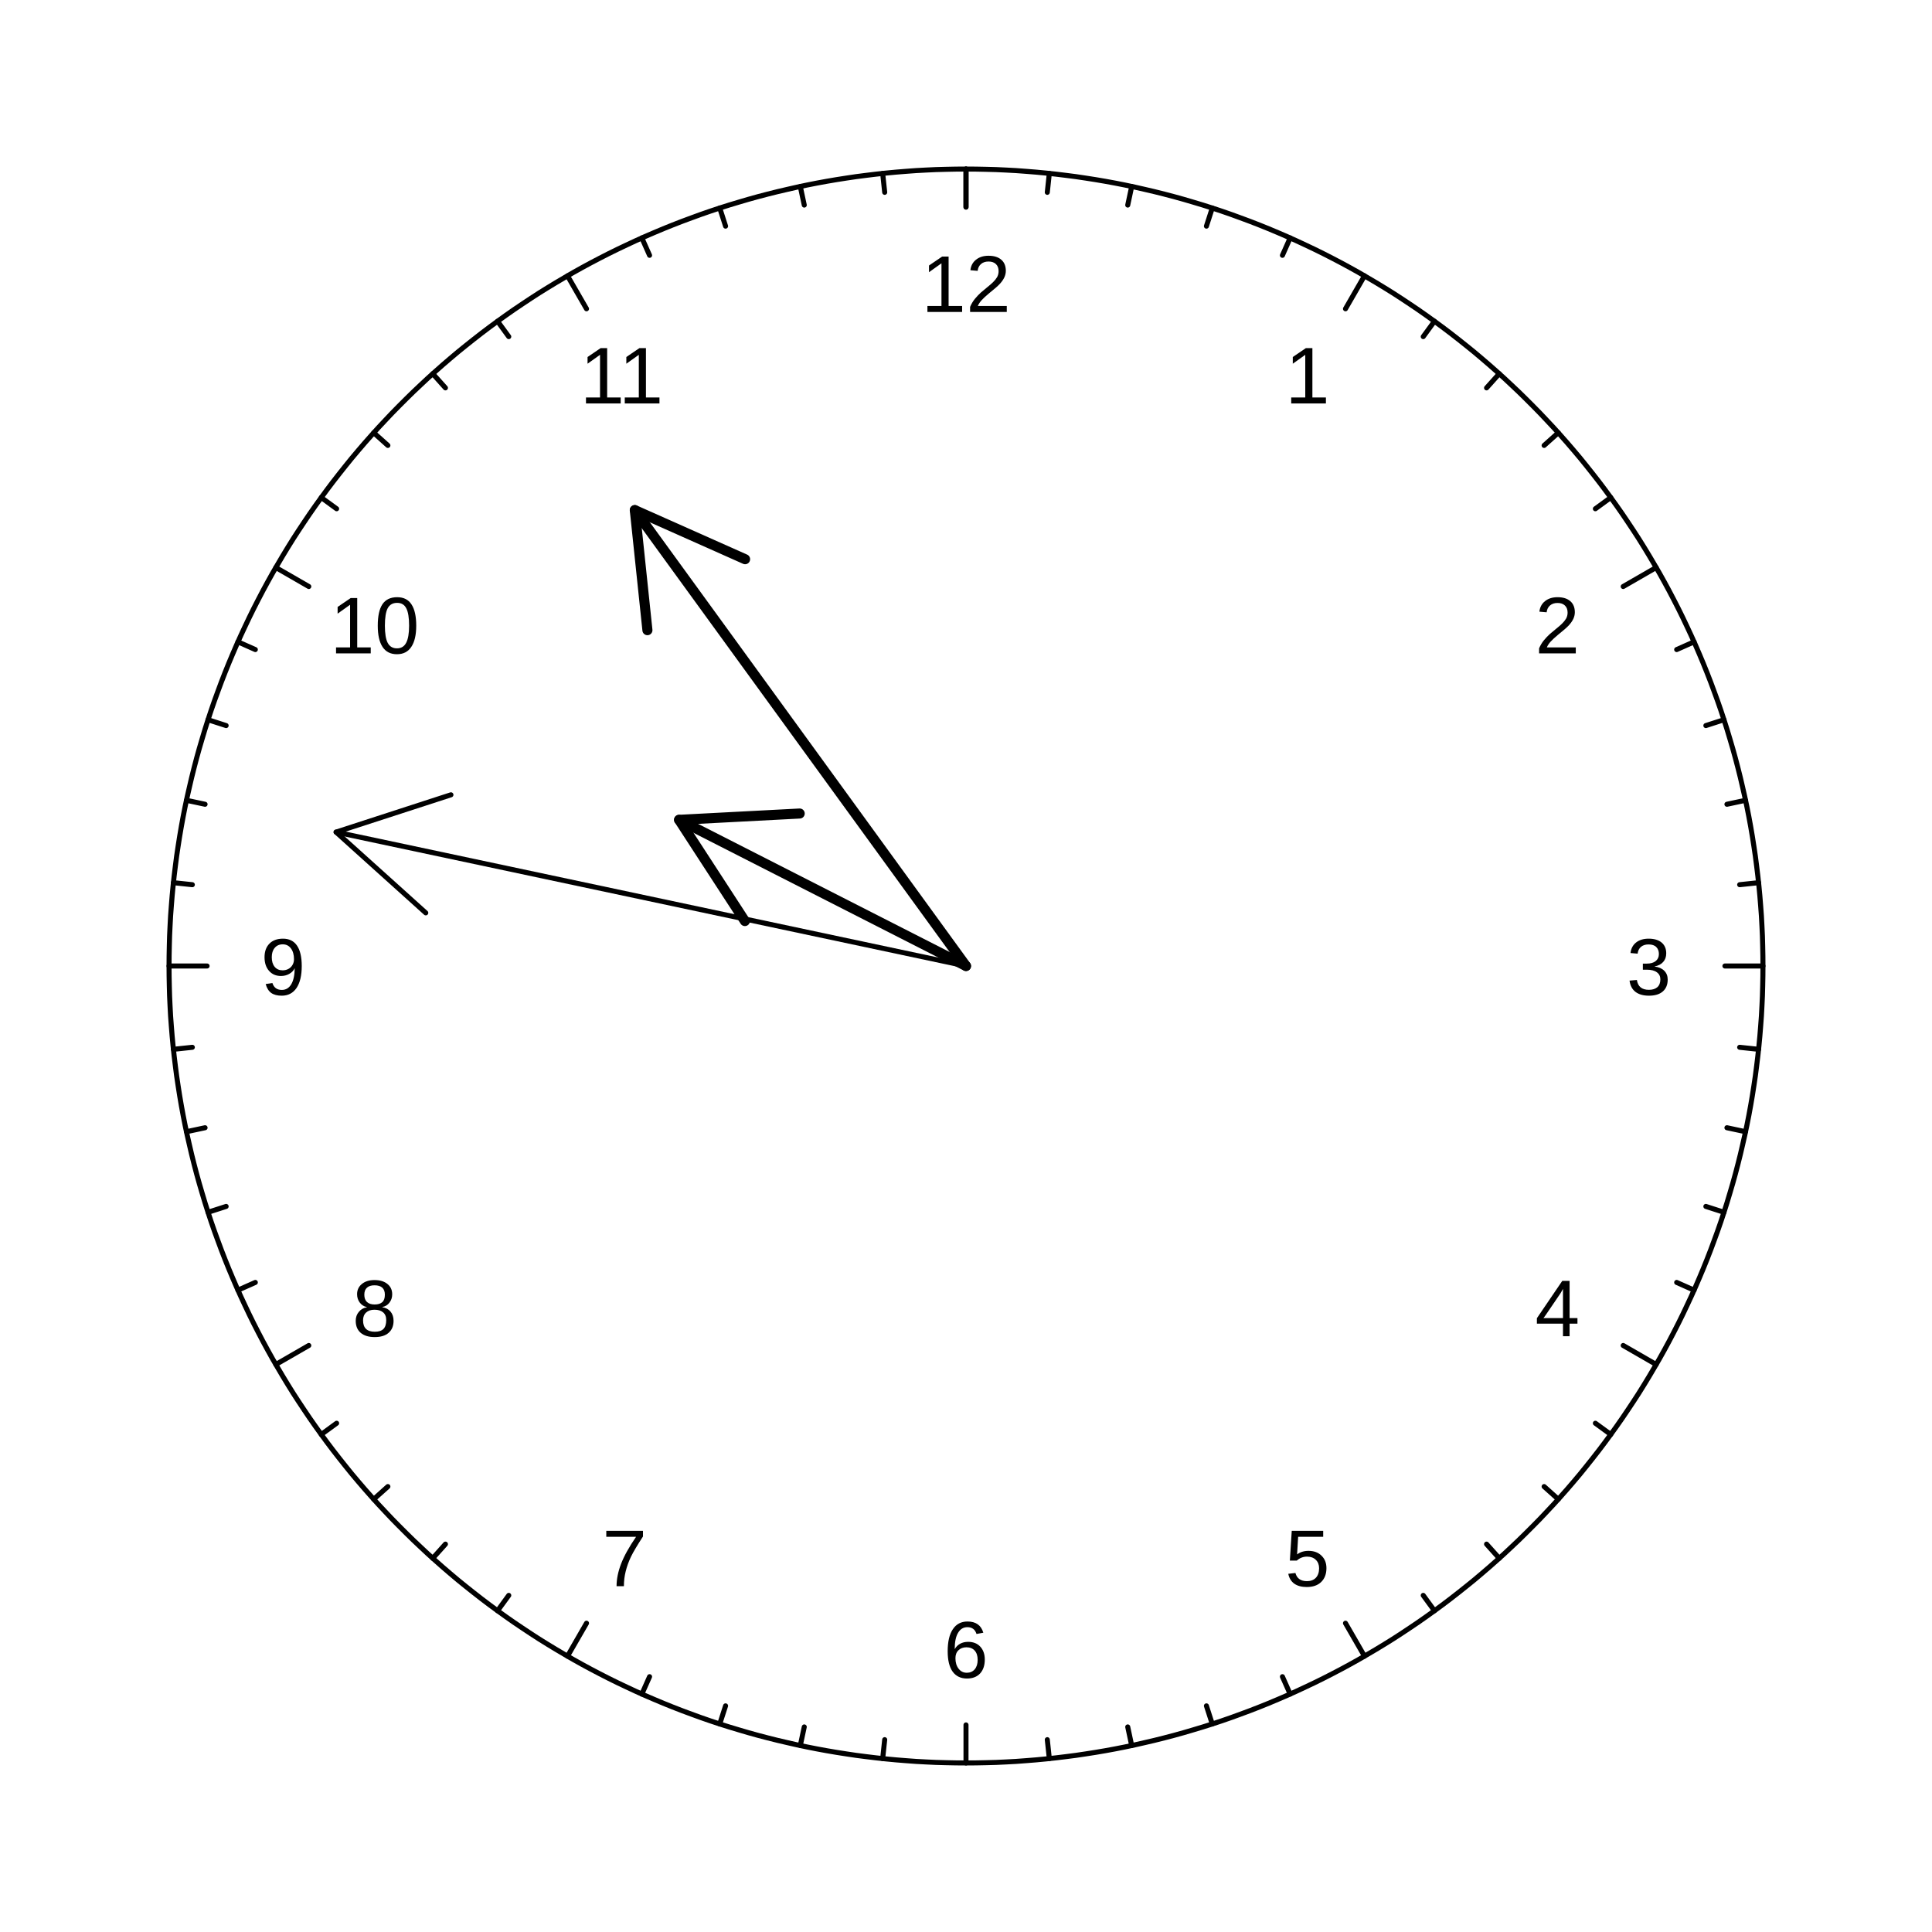
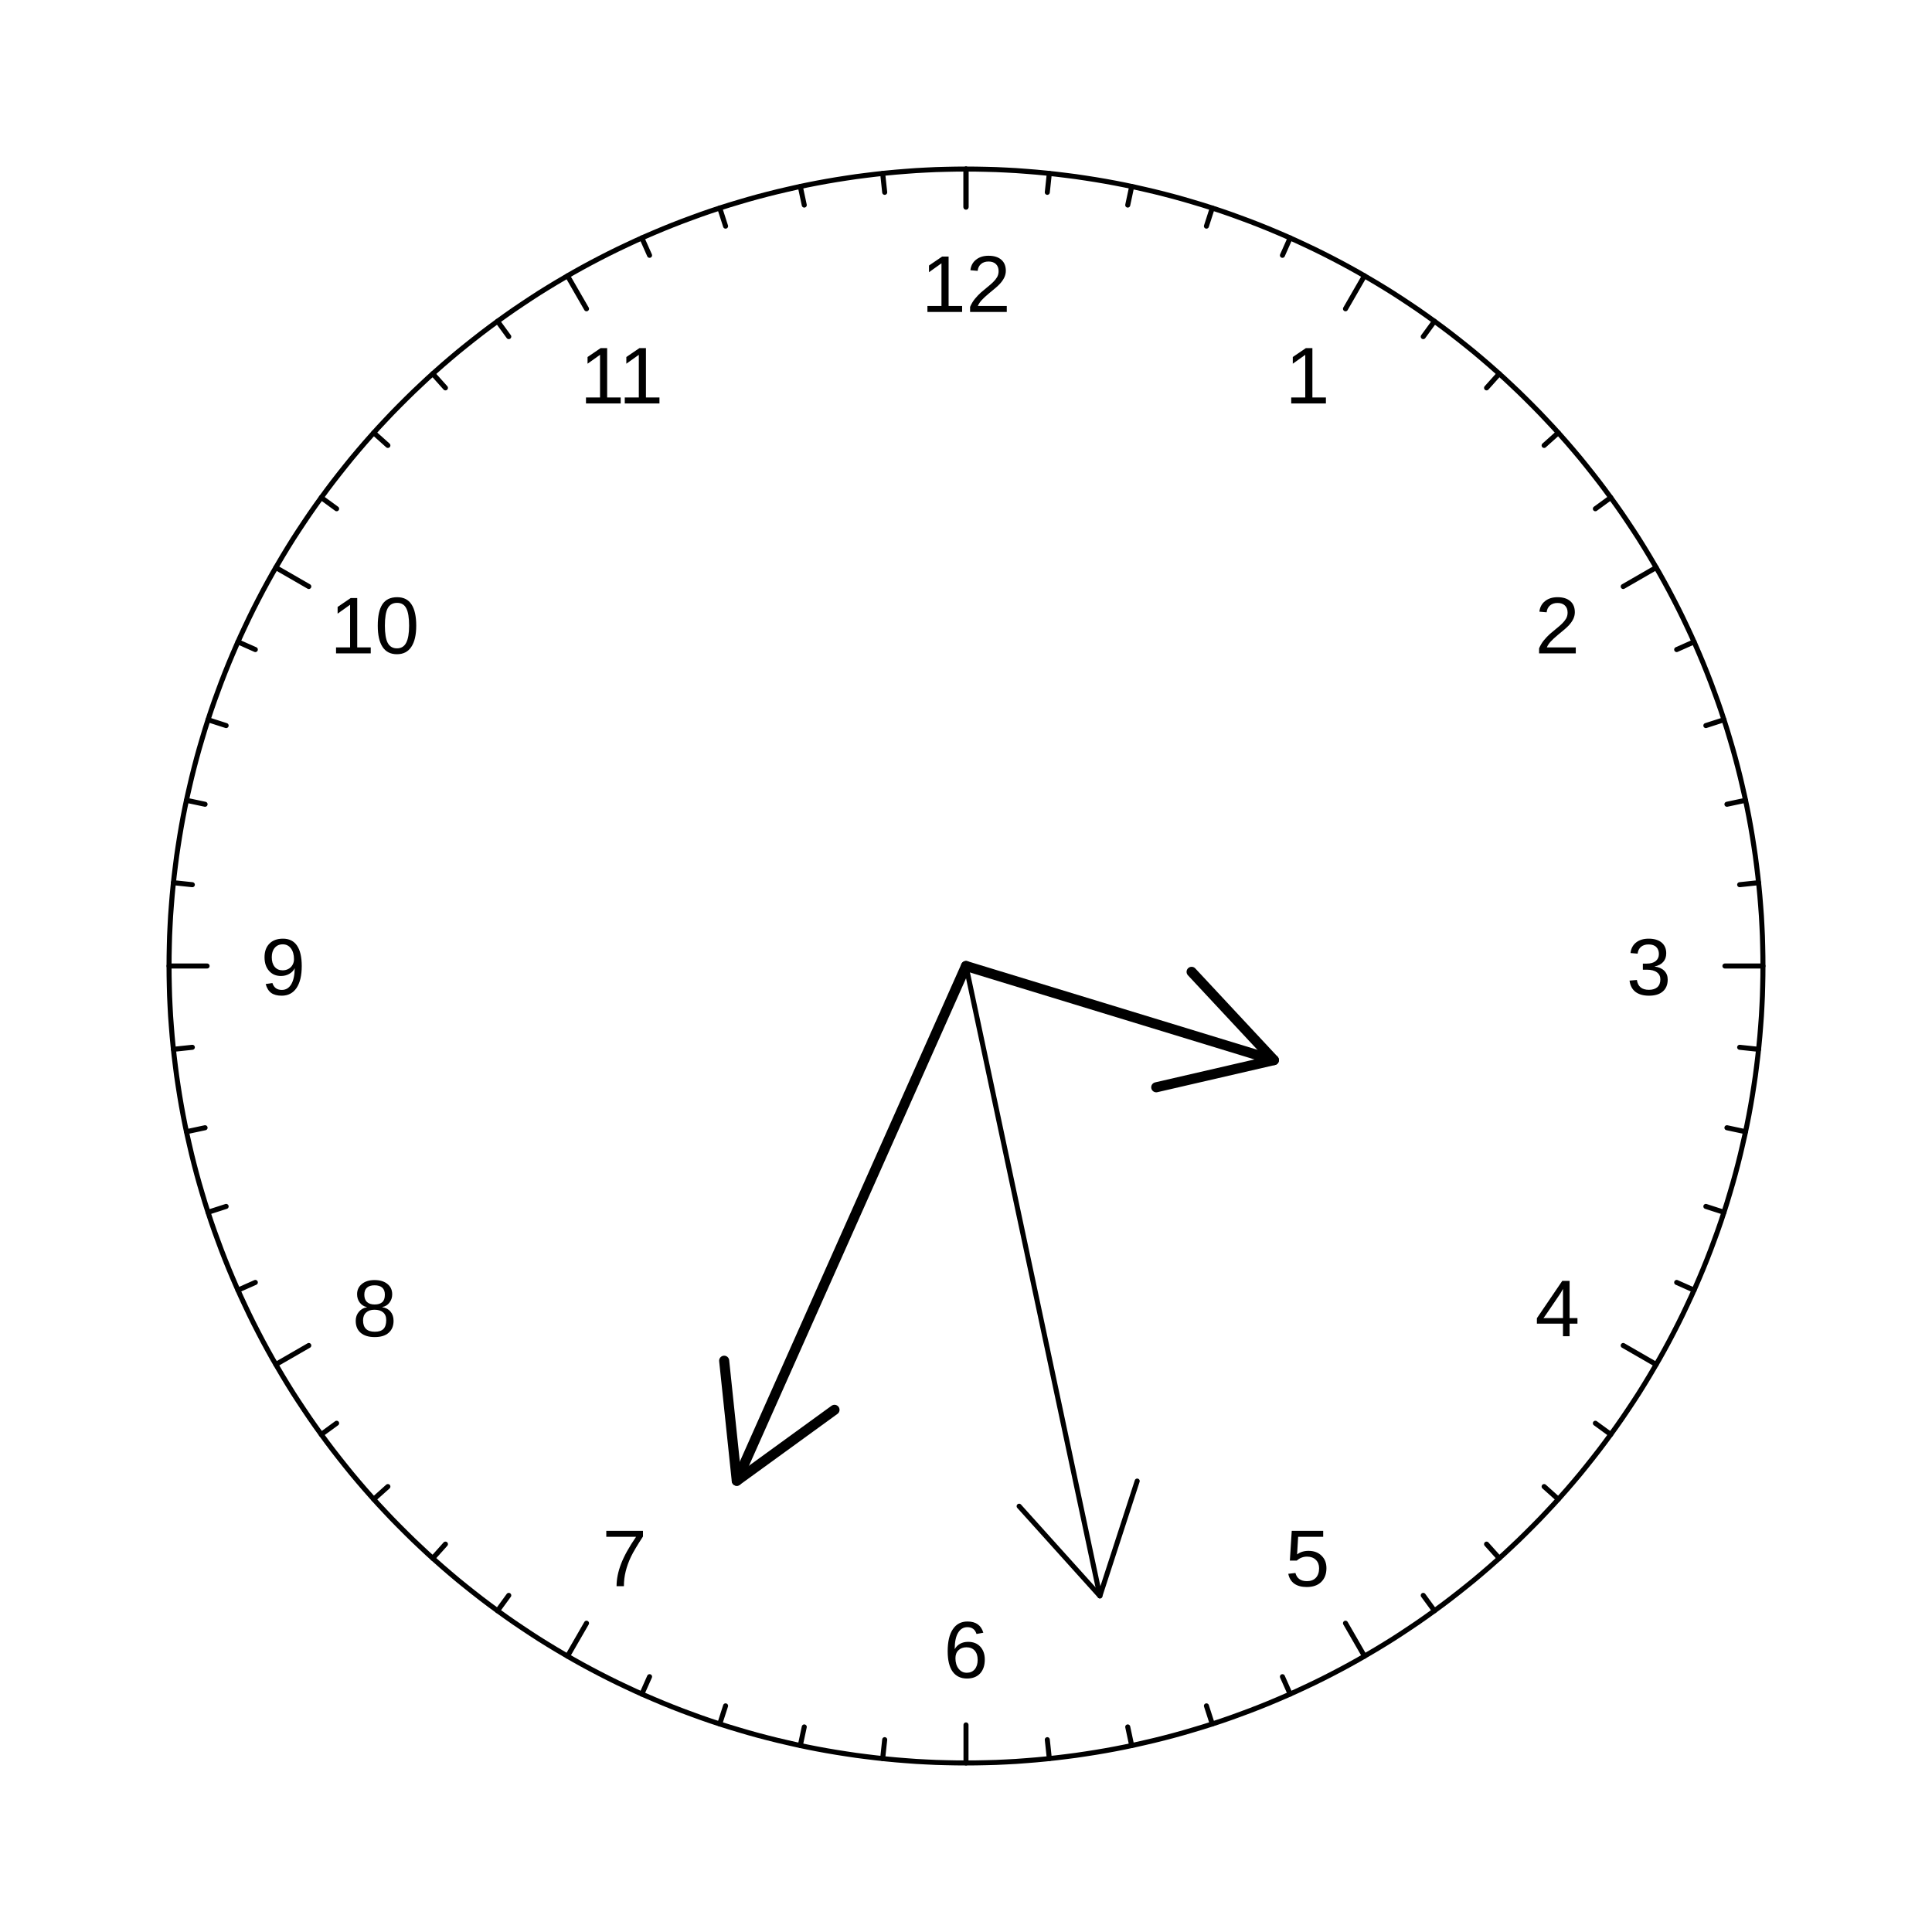
<svg xmlns="http://www.w3.org/2000/svg" viewBox="0 0 288.00 288.00">
  <defs>
    <style type="text/css">
    line, polyline, path, rect, circle {
      fill: none;
      stroke: #000000;
      stroke-linecap: round;
      stroke-linejoin: round;
      stroke-miterlimit: 10.00;
    }
  </style>
  </defs>
  <rect width="100%" height="100%" style="stroke: none; fill: #FFFFFF;" />
  <defs>
    <clipPath id="cpMTQuNHwyNzMuNnwyNzMuNnwxNC40">
      <rect x="14.40" y="14.40" width="259.20" height="259.20" />
    </clipPath>
  </defs>
  <polyline points="144.00,49.20 144.00,47.70 144.00,46.20 144.00,44.70 144.00,43.20 144.00,41.70 144.00,40.20 144.00,38.70 144.00,37.20 144.00,35.70 144.00,34.20 144.00,32.70 144.00,31.20 144.00,29.70 144.00,28.20 144.00,26.70 144.00,25.20 145.49,25.21 146.99,25.24 148.48,25.28 149.97,25.35 151.46,25.43 152.95,25.54 154.44,25.66 155.92,25.80 157.41,25.96 158.89,26.14 160.37,26.33 161.85,26.55 163.32,26.78 164.79,27.03 166.26,27.30 167.73,27.59 169.19,27.90 170.64,28.23 172.10,28.57 173.54,28.93 174.99,29.31 176.43,29.71 177.86,30.13 179.29,30.56 180.71,31.01 182.13,31.48 183.54,31.97 184.94,32.48 186.34,33.00 187.73,33.54 189.12,34.10 190.50,34.68 191.87,35.27 193.23,35.88 194.58,36.51 195.93,37.15 197.27,37.81 198.60,38.49 199.92,39.18 201.23,39.89 202.54,40.62 203.83,41.37 205.12,42.13 206.39,42.90 207.66,43.69 208.91,44.50 210.16,45.33 211.39,46.16 212.62,47.02 213.83,47.89 215.03,48.77 216.22,49.67 217.40,50.59 218.57,51.52 219.73,52.46 220.87,53.42 222.00,54.39 223.12,55.38 224.23,56.38 225.32,57.40 226.41,58.43 227.47,59.47 228.53,60.53 229.57,61.59 230.60,62.68 231.62,63.77 232.62,64.88 233.61,66.00 234.58,67.13 235.54,68.27 236.48,69.43 237.41,70.60 238.33,71.78 239.23,72.97 240.11,74.17 240.98,75.38 241.84,76.61 242.67,77.84 243.50,79.09 244.31,80.34 245.10,81.61 245.87,82.88 246.63,84.17 247.38,85.46 248.11,86.77 248.82,88.08 249.51,89.40 250.19,90.73 250.85,92.07 251.49,93.42 252.12,94.77 252.73,96.13 253.32,97.50 253.90,98.88 254.46,100.27 255.00,101.66 255.52,103.06 256.03,104.46 256.52,105.87 256.99,107.29 257.44,108.71 257.87,110.14 258.29,111.57 258.69,113.01 259.07,114.46 259.43,115.90 259.77,117.36 260.10,118.81 260.41,120.27 260.70,121.74 260.97,123.21 261.22,124.68 261.45,126.15 261.67,127.63 261.86,129.11 262.04,130.59 262.20,132.08 262.34,133.56 262.46,135.05 262.57,136.54 262.65,138.03 262.72,139.52 262.76,141.01 262.79,142.51 262.80,144.00 262.79,145.49 262.76,146.99 262.72,148.48 262.65,149.97 262.57,151.46 262.46,152.95 262.34,154.44 262.20,155.92 262.04,157.41 261.86,158.89 261.67,160.37 261.45,161.85 261.22,163.32 260.97,164.79 260.70,166.26 260.41,167.73 260.10,169.19 259.77,170.64 259.43,172.10 259.07,173.54 258.69,174.99 258.29,176.43 257.87,177.86 257.44,179.29 256.99,180.71 256.52,182.13 256.03,183.54 255.52,184.94 255.00,186.34 254.46,187.73 253.90,189.12 253.32,190.50 252.73,191.87 252.12,193.23 251.49,194.58 250.85,195.93 250.19,197.27 249.51,198.60 248.82,199.92 248.11,201.23 247.38,202.54 246.63,203.83 245.87,205.12 245.10,206.39 244.31,207.66 243.50,208.91 242.67,210.16 241.84,211.39 240.98,212.62 240.11,213.83 239.23,215.03 238.33,216.22 237.41,217.40 236.48,218.57 235.54,219.73 234.58,220.87 233.61,222.00 232.62,223.12 231.62,224.23 230.60,225.32 229.57,226.41 228.53,227.47 227.47,228.53 226.41,229.57 225.32,230.60 224.23,231.62 223.12,232.62 222.00,233.61 220.87,234.58 219.73,235.54 218.57,236.48 217.40,237.41 216.22,238.33 215.03,239.23 213.83,240.11 212.62,240.98 211.39,241.84 210.16,242.67 208.91,243.50 207.66,244.31 206.39,245.10 205.12,245.87 203.83,246.63 202.54,247.38 201.23,248.11 199.92,248.82 198.60,249.51 197.27,250.19 195.93,250.85 194.58,251.49 193.23,252.12 191.87,252.73 190.50,253.32 189.12,253.90 187.73,254.46 186.34,255.00 184.94,255.52 183.54,256.03 182.13,256.52 180.71,256.99 179.29,257.44 177.86,257.87 176.43,258.29 174.99,258.69 173.54,259.07 172.10,259.43 170.64,259.77 169.19,260.10 167.73,260.41 166.26,260.70 164.79,260.97 163.32,261.22 161.85,261.45 160.37,261.67 158.89,261.86 157.41,262.04 155.92,262.20 154.44,262.34 152.95,262.46 151.46,262.57 149.97,262.65 148.48,262.72 146.99,262.76 145.49,262.79 144.00,262.80 142.51,262.79 141.01,262.76 139.52,262.72 138.03,262.65 136.54,262.57 135.05,262.46 133.56,262.34 132.08,262.20 130.59,262.04 129.11,261.86 127.63,261.67 126.15,261.45 124.68,261.22 123.21,260.97 121.74,260.70 120.27,260.41 118.81,260.10 117.36,259.77 115.90,259.43 114.46,259.07 113.01,258.69 111.57,258.29 110.14,257.87 108.71,257.44 107.29,256.99 105.87,256.52 104.46,256.03 103.06,255.52 101.66,255.00 100.27,254.46 98.88,253.90 97.50,253.32 96.13,252.73 94.77,252.12 93.42,251.49 92.07,250.85 90.73,250.19 89.40,249.51 88.08,248.82 86.77,248.11 85.46,247.38 84.17,246.63 82.88,245.87 81.61,245.10 80.34,244.31 79.09,243.50 77.84,242.67 76.61,241.84 75.38,240.98 74.17,240.11 72.97,239.23 71.78,238.33 70.60,237.41 69.43,236.48 68.27,235.54 67.13,234.58 66.00,233.61 64.88,232.62 63.77,231.62 62.68,230.60 61.59,229.57 60.53,228.53 59.47,227.47 58.43,226.41 57.40,225.32 56.38,224.23 55.38,223.12 54.39,222.00 53.42,220.87 52.46,219.73 51.52,218.57 50.59,217.40 49.67,216.22 48.77,215.03 47.89,213.83 47.02,212.62 46.16,211.39 45.33,210.16 44.50,208.91 43.69,207.66 42.90,206.39 42.13,205.12 41.37,203.83 40.62,202.54 39.89,201.23 39.18,199.92 38.49,198.60 37.81,197.27 37.15,195.93 36.51,194.58 35.88,193.23 35.27,191.87 34.68,190.50 34.10,189.12 33.54,187.73 33.00,186.34 32.48,184.94 31.97,183.54 31.48,182.13 31.01,180.71 30.56,179.29 30.13,177.86 29.71,176.43 29.31,174.99 28.93,173.54 28.57,172.10 28.23,170.64 27.90,169.19 27.59,167.73 27.30,166.26 27.03,164.79 26.78,163.32 26.55,161.85 26.33,160.37 26.14,158.89 25.96,157.41 25.80,155.92 25.66,154.44 25.54,152.95 25.43,151.46 25.35,149.97 25.28,148.48 25.24,146.99 25.21,145.49 25.20,144.00 25.21,142.51 25.24,141.01 25.28,139.52 25.35,138.03 25.43,136.54 25.54,135.05 25.66,133.56 25.80,132.08 25.96,130.59 26.14,129.11 26.33,127.63 26.55,126.15 26.78,124.68 27.03,123.21 27.30,121.74 27.59,120.27 27.90,118.81 28.23,117.36 28.57,115.90 28.93,114.46 29.31,113.01 29.71,111.57 30.13,110.14 30.56,108.71 31.01,107.29 31.48,105.87 31.97,104.46 32.48,103.06 33.00,101.66 33.54,100.27 34.10,98.88 34.68,97.50 35.27,96.13 35.88,94.77 36.51,93.42 37.15,92.07 37.81,90.73 38.49,89.40 39.18,88.08 39.89,86.77 40.62,85.46 41.37,84.17 42.13,82.88 42.90,81.61 43.69,80.34 44.50,79.09 45.33,77.84 46.16,76.61 47.02,75.38 47.89,74.17 48.77,72.97 49.67,71.78 50.59,70.60 51.52,69.43 52.46,68.27 53.42,67.13 54.39,66.00 55.38,64.88 56.38,63.77 57.40,62.68 58.43,61.59 59.47,60.53 60.53,59.47 61.59,58.43 62.68,57.40 63.77,56.38 64.88,55.38 66.00,54.39 67.13,53.42 68.27,52.46 69.43,51.52 70.60,50.59 71.78,49.67 72.97,48.77 74.17,47.89 75.38,47.02 76.61,46.16 77.84,45.33 79.09,44.50 80.34,43.69 81.61,42.90 82.88,42.13 84.17,41.37 85.46,40.62 86.77,39.89 88.08,39.18 89.40,38.49 90.73,37.81 92.07,37.15 93.42,36.51 94.77,35.88 96.13,35.27 97.50,34.68 98.88,34.10 100.27,33.54 101.66,33.00 103.06,32.48 104.46,31.97 105.87,31.48 107.29,31.01 108.71,30.56 110.14,30.13 111.57,29.71 113.01,29.31 114.46,28.93 115.90,28.57 117.36,28.23 118.81,27.90 120.27,27.59 121.74,27.30 123.21,27.03 124.68,26.78 126.15,26.55 127.63,26.33 129.11,26.14 130.59,25.96 132.08,25.80 133.56,25.66 135.05,25.54 136.54,25.43 138.03,25.35 139.52,25.28 141.01,25.24 142.51,25.21 144.00,25.20 144.00,26.70 144.00,28.20 144.00,29.70 144.00,31.20 144.00,32.70 144.00,34.20 144.00,35.70 144.00,37.20 144.00,38.70 144.00,40.20 144.00,41.70 144.00,43.20 144.00,44.70 144.00,46.20 144.00,47.70 144.00,49.20 142.81,49.21 141.62,49.23 140.43,49.27 139.24,49.32 138.05,49.39 136.86,49.47 135.67,49.57 134.49,49.68 133.30,49.81 132.12,49.95 130.94,50.10 129.76,50.28 128.58,50.46 127.41,50.66 126.24,50.88 125.07,51.11 123.90,51.35 122.74,51.61 121.58,51.89 120.42,52.18 119.27,52.48 118.12,52.80 116.98,53.13 115.84,53.48 114.71,53.84 113.57,54.22 112.45,54.60 111.33,55.01 110.21,55.43 109.10,55.86 108.00,56.30 106.90,56.76 105.80,57.24 104.72,57.72 103.64,58.22 102.56,58.74 101.49,59.26 100.43,59.80 99.38,60.36 98.33,60.93 97.29,61.51 96.26,62.10 95.23,62.71 94.21,63.33 93.20,63.96 92.20,64.60 91.21,65.26 90.22,65.93 89.25,66.61 88.28,67.31 87.32,68.01 86.37,68.73 85.43,69.46 84.49,70.20 83.57,70.96 82.66,71.72 81.76,72.50 80.86,73.28 79.98,74.08 79.10,74.89 78.24,75.71 77.39,76.55 76.55,77.39 75.71,78.24 74.89,79.10 74.08,79.98 73.28,80.86 72.50,81.76 71.72,82.66 70.96,83.57 70.20,84.49 69.46,85.43 68.73,86.37 68.01,87.32 67.31,88.28 66.61,89.25 65.93,90.22 65.26,91.21 64.60,92.20 63.96,93.20 63.33,94.21 62.71,95.23 62.10,96.26 61.51,97.29 60.93,98.33 60.36,99.38 59.80,100.43 59.26,101.49 58.74,102.56 58.22,103.64 57.72,104.72 57.24,105.80 56.76,106.90 56.30,108.00 55.86,109.10 55.43,110.21 55.01,111.33 54.60,112.45 54.22,113.57 53.84,114.71 53.48,115.84 53.13,116.98 52.80,118.12 52.48,119.27 52.18,120.42 51.89,121.58 51.61,122.74 51.35,123.90 51.11,125.07 50.88,126.24 50.66,127.41 50.46,128.58 50.28,129.76 50.10,130.94 49.95,132.12 49.81,133.30 49.68,134.49 49.57,135.67 49.47,136.86 49.39,138.05 49.32,139.24 49.27,140.43 49.23,141.62 49.21,142.81 49.20,144.00 49.21,145.19 49.23,146.38 49.27,147.57 49.32,148.76 49.39,149.95 49.47,151.14 49.57,152.33 49.68,153.51 49.81,154.70 49.95,155.88 50.10,157.06 50.28,158.24 50.46,159.42 50.66,160.59 50.88,161.76 51.11,162.93 51.35,164.10 51.61,165.26 51.89,166.42 52.18,167.58 52.48,168.73 52.80,169.88 53.13,171.02 53.48,172.16 53.84,173.29 54.22,174.43 54.60,175.55 55.01,176.67 55.43,177.79 55.86,178.90 56.30,180.00 56.76,181.10 57.24,182.20 57.72,183.28 58.22,184.36 58.74,185.44 59.26,186.51 59.80,187.57 60.36,188.62 60.93,189.67 61.51,190.71 62.10,191.74 62.71,192.77 63.33,193.79 63.96,194.80 64.60,195.80 65.26,196.79 65.93,197.78 66.61,198.75 67.31,199.72 68.01,200.68 68.73,201.63 69.46,202.57 70.20,203.51 70.96,204.43 71.72,205.34 72.50,206.24 73.28,207.14 74.08,208.02 74.89,208.90 75.71,209.76 76.55,210.61 77.39,211.45 78.24,212.29 79.10,213.11 79.98,213.92 80.86,214.72 81.76,215.50 82.66,216.28 83.57,217.04 84.49,217.80 85.43,218.54 86.37,219.27 87.32,219.99 88.28,220.69 89.25,221.39 90.22,222.07 91.21,222.74 92.20,223.40 93.20,224.04 94.21,224.67 95.23,225.29 96.26,225.90 97.29,226.49 98.33,227.07 99.38,227.64 100.43,228.20 101.49,228.74 102.56,229.26 103.64,229.78 104.72,230.28 105.80,230.76 106.90,231.24 108.00,231.70 109.10,232.14 110.21,232.57 111.33,232.99 112.45,233.40 113.57,233.78 114.71,234.16 115.84,234.52 116.98,234.87 118.12,235.20 119.27,235.52 120.42,235.82 121.58,236.11 122.74,236.39 123.90,236.65 125.07,236.89 126.24,237.12 127.41,237.34 128.58,237.54 129.76,237.72 130.94,237.90 132.12,238.05 133.30,238.19 134.49,238.32 135.67,238.43 136.86,238.53 138.05,238.61 139.24,238.68 140.43,238.73 141.62,238.77 142.81,238.79 144.00,238.80 145.19,238.79 146.38,238.77 147.57,238.73 148.76,238.68 149.95,238.61 151.14,238.53 152.33,238.43 153.51,238.32 154.70,238.19 155.88,238.05 157.06,237.90 158.24,237.72 159.42,237.54 160.59,237.34 161.76,237.12 162.93,236.89 164.10,236.65 165.26,236.39 166.42,236.11 167.58,235.82 168.73,235.52 169.88,235.20 171.02,234.87 172.16,234.52 173.29,234.16 174.43,233.78 175.55,233.40 176.67,232.99 177.79,232.57 178.90,232.14 180.00,231.70 181.10,231.24 182.20,230.76 183.28,230.28 184.36,229.78 185.44,229.26 186.51,228.74 187.57,228.20 188.62,227.64 189.67,227.07 190.71,226.49 191.74,225.90 192.77,225.29 193.79,224.67 194.80,224.04 195.80,223.40 196.79,222.74 197.78,222.07 198.75,221.39 199.72,220.69 200.68,219.99 201.63,219.27 202.57,218.54 203.51,217.80 204.43,217.04 205.34,216.28 206.24,215.50 207.14,214.72 208.02,213.92 208.90,213.11 209.76,212.29 210.61,211.45 211.45,210.61 212.29,209.76 213.11,208.90 213.92,208.02 214.72,207.14 215.50,206.24 216.28,205.34 217.04,204.43 217.80,203.51 218.54,202.57 219.27,201.63 219.99,200.68 220.69,199.72 221.39,198.75 222.07,197.78 222.74,196.79 223.40,195.80 224.04,194.80 224.67,193.79 225.29,192.77 225.90,191.74 226.49,190.71 227.07,189.67 227.64,188.62 228.20,187.57 228.74,186.51 229.26,185.44 229.78,184.36 230.28,183.28 230.76,182.20 231.24,181.10 231.70,180.00 232.14,178.90 232.57,177.79 232.99,176.67 233.40,175.55 233.78,174.43 234.16,173.29 234.52,172.16 234.87,171.02 235.20,169.88 235.52,168.73 235.82,167.58 236.11,166.42 236.39,165.26 236.65,164.10 236.89,162.93 237.12,161.76 237.34,160.59 237.54,159.42 237.72,158.24 237.90,157.06 238.05,155.88 238.19,154.70 238.32,153.51 238.43,152.33 238.53,151.14 238.61,149.95 238.68,148.76 238.73,147.57 238.77,146.38 238.79,145.19 238.80,144.00 238.79,142.81 238.77,141.62 238.73,140.43 238.68,139.24 238.61,138.05 238.53,136.86 238.43,135.67 238.32,134.49 238.19,133.30 238.05,132.12 237.90,130.94 237.72,129.76 237.54,128.58 237.34,127.41 237.12,126.24 236.89,125.07 236.65,123.90 236.39,122.74 236.11,121.58 235.82,120.42 235.52,119.27 235.20,118.12 234.87,116.98 234.52,115.84 234.16,114.71 233.78,113.57 233.40,112.45 232.99,111.33 232.57,110.21 232.14,109.10 231.70,108.00 231.24,106.90 230.76,105.80 230.28,104.72 229.78,103.64 229.26,102.56 228.74,101.49 228.20,100.43 227.64,99.38 227.07,98.33 226.49,97.29 225.90,96.26 225.29,95.23 224.67,94.21 224.04,93.20 223.40,92.20 222.74,91.21 222.07,90.22 221.39,89.25 220.69,88.28 219.99,87.32 219.27,86.37 218.54,85.43 217.80,84.49 217.04,83.57 216.28,82.66 215.50,81.76 214.72,80.86 213.92,79.98 213.11,79.10 212.29,78.24 211.45,77.39 210.61,76.55 209.76,75.71 208.90,74.89 208.02,74.08 207.14,73.28 206.24,72.50 205.34,71.72 204.43,70.96 203.51,70.20 202.57,69.46 201.63,68.73 200.68,68.01 199.72,67.31 198.75,66.61 197.78,65.93 196.79,65.26 195.80,64.60 194.80,63.96 193.79,63.33 192.77,62.71 191.74,62.10 190.71,61.51 189.67,60.93 188.62,60.36 187.57,59.80 186.51,59.26 185.44,58.74 184.36,58.22 183.28,57.72 182.20,57.24 181.10,56.76 180.00,56.30 178.90,55.86 177.79,55.43 176.67,55.01 175.55,54.60 174.43,54.22 173.29,53.84 172.16,53.48 171.02,53.13 169.88,52.80 168.73,52.48 167.58,52.18 166.42,51.89 165.26,51.61 164.10,51.35 162.93,51.11 161.76,50.88 160.59,50.66 159.42,50.46 158.24,50.28 157.06,50.10 155.88,49.95 154.70,49.81 153.51,49.68 152.33,49.57 151.14,49.47 149.95,49.39 148.76,49.32 147.57,49.27 146.38,49.23 145.19,49.21 144.00,49.20 144.00,49.20 " style="stroke-width: 0.75; stroke: none;" clip-path="url(#cpMTQuNHwyNzMuNnwyNzMuNnwxNC40)" />
  <polyline points="144.00,25.20 145.49,25.21 146.99,25.24 148.48,25.28 149.97,25.35 151.46,25.43 152.95,25.54 154.44,25.66 155.92,25.80 157.41,25.96 158.89,26.14 160.37,26.33 161.85,26.55 163.32,26.78 164.79,27.03 166.26,27.30 167.73,27.59 169.19,27.90 170.64,28.23 172.10,28.57 173.54,28.93 174.99,29.31 176.43,29.71 177.86,30.13 179.29,30.56 180.71,31.01 182.13,31.48 183.54,31.97 184.94,32.48 186.34,33.00 187.73,33.54 189.12,34.10 190.50,34.68 191.87,35.27 193.23,35.88 194.58,36.51 195.93,37.15 197.27,37.81 198.60,38.49 199.92,39.18 201.23,39.89 202.54,40.62 203.83,41.37 205.12,42.13 206.39,42.90 207.66,43.69 208.91,44.50 210.16,45.33 211.39,46.16 212.62,47.02 213.83,47.89 215.03,48.77 216.22,49.67 217.40,50.59 218.57,51.52 219.73,52.46 220.87,53.42 222.00,54.39 223.12,55.38 224.23,56.38 225.32,57.40 226.41,58.43 227.47,59.47 228.53,60.53 229.57,61.59 230.60,62.68 231.62,63.77 232.62,64.88 233.61,66.00 234.58,67.13 235.54,68.27 236.48,69.43 237.41,70.60 238.33,71.78 239.23,72.97 240.11,74.17 240.98,75.38 241.84,76.61 242.67,77.84 243.50,79.09 244.31,80.34 245.10,81.61 245.87,82.88 246.63,84.17 247.38,85.46 248.11,86.77 248.82,88.08 249.51,89.40 250.19,90.73 250.85,92.07 251.49,93.42 252.12,94.77 252.73,96.13 253.32,97.50 253.90,98.88 254.46,100.27 255.00,101.66 255.52,103.06 256.03,104.46 256.52,105.87 256.99,107.29 257.44,108.71 257.87,110.14 258.29,111.57 258.69,113.01 259.07,114.46 259.43,115.90 259.77,117.36 260.10,118.81 260.41,120.27 260.70,121.74 260.97,123.21 261.22,124.68 261.45,126.15 261.67,127.63 261.86,129.11 262.04,130.59 262.20,132.08 262.34,133.56 262.46,135.05 262.57,136.54 262.65,138.03 262.72,139.52 262.76,141.01 262.79,142.51 262.80,144.00 262.79,145.49 262.76,146.99 262.72,148.48 262.65,149.97 262.57,151.46 262.46,152.95 262.34,154.44 262.20,155.92 262.04,157.41 261.86,158.89 261.67,160.37 261.45,161.85 261.22,163.32 260.97,164.79 260.70,166.26 260.41,167.73 260.10,169.19 259.77,170.64 259.43,172.10 259.07,173.54 258.69,174.99 258.29,176.43 257.87,177.86 257.44,179.29 256.99,180.71 256.52,182.13 256.03,183.54 255.52,184.94 255.00,186.34 254.46,187.73 253.90,189.12 253.32,190.50 252.73,191.87 252.12,193.23 251.49,194.58 250.85,195.93 250.19,197.27 249.51,198.60 248.82,199.92 248.11,201.23 247.38,202.54 246.63,203.83 245.87,205.12 245.10,206.39 244.31,207.66 243.50,208.91 242.67,210.16 241.84,211.39 240.98,212.62 240.11,213.83 239.23,215.03 238.33,216.22 237.41,217.40 236.48,218.57 235.54,219.73 234.58,220.87 233.61,222.00 232.62,223.12 231.62,224.23 230.60,225.32 229.57,226.41 228.53,227.47 227.47,228.53 226.41,229.57 225.32,230.60 224.23,231.62 223.12,232.62 222.00,233.61 220.87,234.58 219.73,235.54 218.57,236.48 217.40,237.41 216.22,238.33 215.03,239.23 213.83,240.11 212.62,240.98 211.39,241.84 210.16,242.67 208.91,243.50 207.66,244.31 206.39,245.10 205.12,245.87 203.83,246.63 202.54,247.38 201.23,248.11 199.92,248.82 198.60,249.51 197.27,250.19 195.93,250.85 194.58,251.49 193.23,252.12 191.87,252.73 190.50,253.32 189.12,253.90 187.73,254.46 186.34,255.00 184.94,255.52 183.54,256.03 182.13,256.52 180.71,256.99 179.29,257.44 177.86,257.87 176.43,258.29 174.99,258.69 173.54,259.07 172.10,259.43 170.64,259.77 169.19,260.10 167.73,260.41 166.26,260.70 164.79,260.97 163.32,261.22 161.85,261.45 160.37,261.67 158.89,261.86 157.41,262.04 155.92,262.20 154.44,262.34 152.95,262.46 151.46,262.57 149.97,262.65 148.48,262.72 146.99,262.76 145.49,262.79 144.00,262.80 142.51,262.79 141.01,262.76 139.52,262.72 138.03,262.65 136.54,262.57 135.05,262.46 133.56,262.34 132.08,262.20 130.59,262.04 129.11,261.86 127.63,261.67 126.15,261.45 124.68,261.22 123.21,260.97 121.74,260.70 120.27,260.41 118.81,260.10 117.36,259.77 115.90,259.43 114.46,259.07 113.01,258.69 111.57,258.29 110.14,257.87 108.71,257.44 107.29,256.99 105.87,256.52 104.46,256.03 103.06,255.52 101.66,255.00 100.27,254.46 98.88,253.90 97.50,253.32 96.13,252.73 94.77,252.12 93.42,251.49 92.07,250.85 90.73,250.19 89.40,249.51 88.08,248.82 86.77,248.11 85.46,247.38 84.17,246.63 82.88,245.87 81.61,245.10 80.34,244.31 79.09,243.50 77.84,242.67 76.61,241.84 75.38,240.98 74.17,240.11 72.97,239.23 71.78,238.33 70.60,237.41 69.43,236.48 68.27,235.54 67.13,234.58 66.00,233.61 64.88,232.62 63.77,231.62 62.68,230.60 61.59,229.57 60.53,228.53 59.47,227.47 58.43,226.41 57.40,225.32 56.38,224.23 55.38,223.12 54.39,222.00 53.42,220.87 52.46,219.73 51.52,218.57 50.59,217.40 49.67,216.22 48.77,215.03 47.89,213.83 47.02,212.62 46.16,211.39 45.33,210.16 44.50,208.91 43.69,207.66 42.90,206.39 42.13,205.12 41.37,203.83 40.62,202.54 39.89,201.23 39.18,199.92 38.49,198.60 37.81,197.27 37.15,195.93 36.51,194.58 35.88,193.23 35.27,191.87 34.68,190.50 34.10,189.12 33.54,187.73 33.00,186.34 32.48,184.94 31.97,183.54 31.48,182.13 31.01,180.71 30.56,179.29 30.13,177.86 29.71,176.43 29.31,174.99 28.93,173.54 28.57,172.10 28.23,170.64 27.90,169.19 27.59,167.73 27.30,166.26 27.03,164.79 26.78,163.32 26.55,161.85 26.33,160.37 26.14,158.89 25.96,157.41 25.80,155.92 25.66,154.44 25.54,152.95 25.43,151.46 25.35,149.97 25.28,148.48 25.24,146.99 25.21,145.49 25.20,144.00 25.21,142.51 25.24,141.01 25.28,139.52 25.35,138.03 25.43,136.54 25.54,135.05 25.66,133.56 25.80,132.08 25.96,130.59 26.14,129.11 26.33,127.63 26.55,126.15 26.78,124.68 27.03,123.21 27.30,121.74 27.59,120.27 27.90,118.81 28.23,117.36 28.57,115.90 28.93,114.46 29.31,113.01 29.71,111.57 30.13,110.14 30.56,108.71 31.01,107.29 31.48,105.87 31.97,104.46 32.48,103.06 33.00,101.66 33.54,100.27 34.10,98.88 34.68,97.50 35.27,96.13 35.88,94.77 36.51,93.42 37.15,92.07 37.81,90.73 38.49,89.40 39.18,88.08 39.89,86.77 40.62,85.46 41.37,84.17 42.13,82.88 42.90,81.61 43.69,80.34 44.50,79.09 45.33,77.84 46.16,76.61 47.02,75.38 47.89,74.17 48.77,72.97 49.67,71.78 50.59,70.60 51.52,69.43 52.46,68.27 53.42,67.13 54.39,66.00 55.38,64.88 56.38,63.77 57.40,62.68 58.43,61.59 59.47,60.53 60.53,59.47 61.59,58.43 62.68,57.40 63.77,56.38 64.88,55.38 66.00,54.39 67.13,53.42 68.27,52.46 69.43,51.52 70.60,50.59 71.78,49.67 72.97,48.77 74.17,47.89 75.38,47.02 76.61,46.16 77.84,45.33 79.09,44.50 80.34,43.69 81.61,42.90 82.88,42.13 84.17,41.37 85.46,40.62 86.77,39.89 88.08,39.18 89.40,38.49 90.73,37.81 92.07,37.15 93.42,36.51 94.77,35.88 96.13,35.27 97.50,34.68 98.88,34.10 100.27,33.54 101.66,33.00 103.06,32.48 104.46,31.97 105.87,31.48 107.29,31.01 108.71,30.56 110.14,30.13 111.57,29.71 113.01,29.31 114.46,28.93 115.90,28.57 117.36,28.23 118.81,27.90 120.27,27.59 121.74,27.30 123.21,27.03 124.68,26.78 126.15,26.55 127.63,26.33 129.11,26.14 130.59,25.96 132.08,25.80 133.56,25.66 135.05,25.54 136.54,25.43 138.03,25.35 139.52,25.28 141.01,25.24 142.51,25.21 144.00,25.20 " style="stroke-width: 0.75;" clip-path="url(#cpMTQuNHwyNzMuNnwyNzMuNnwxNC40)" />
  <polyline points="144.00,25.20 144.00,30.87 " style="stroke-width: 0.75;" clip-path="url(#cpMTQuNHwyNzMuNnwyNzMuNnwxNC40)" />
  <polyline points="203.40,41.12 200.57,46.03 " style="stroke-width: 0.75;" clip-path="url(#cpMTQuNHwyNzMuNnwyNzMuNnwxNC40)" />
  <polyline points="246.88,84.60 241.97,87.43 " style="stroke-width: 0.75;" clip-path="url(#cpMTQuNHwyNzMuNnwyNzMuNnwxNC40)" />
  <polyline points="262.80,144.00 257.13,144.00 " style="stroke-width: 0.75;" clip-path="url(#cpMTQuNHwyNzMuNnwyNzMuNnwxNC40)" />
  <polyline points="246.88,203.40 241.97,200.57 " style="stroke-width: 0.75;" clip-path="url(#cpMTQuNHwyNzMuNnwyNzMuNnwxNC40)" />
  <polyline points="203.40,246.88 200.57,241.97 " style="stroke-width: 0.75;" clip-path="url(#cpMTQuNHwyNzMuNnwyNzMuNnwxNC40)" />
  <polyline points="144.00,262.80 144.00,257.13 " style="stroke-width: 0.75;" clip-path="url(#cpMTQuNHwyNzMuNnwyNzMuNnwxNC40)" />
  <polyline points="84.60,246.88 87.43,241.97 " style="stroke-width: 0.75;" clip-path="url(#cpMTQuNHwyNzMuNnwyNzMuNnwxNC40)" />
  <polyline points="41.12,203.40 46.03,200.57 " style="stroke-width: 0.75;" clip-path="url(#cpMTQuNHwyNzMuNnwyNzMuNnwxNC40)" />
  <polyline points="25.20,144.00 30.87,144.00 " style="stroke-width: 0.75;" clip-path="url(#cpMTQuNHwyNzMuNnwyNzMuNnwxNC40)" />
  <polyline points="41.12,84.60 46.03,87.43 " style="stroke-width: 0.75;" clip-path="url(#cpMTQuNHwyNzMuNnwyNzMuNnwxNC40)" />
  <polyline points="84.60,41.12 87.43,46.03 " style="stroke-width: 0.75;" clip-path="url(#cpMTQuNHwyNzMuNnwyNzMuNnwxNC40)" />
  <polyline points="144.00,25.20 144.00,30.87 " style="stroke-width: 0.75;" clip-path="url(#cpMTQuNHwyNzMuNnwyNzMuNnwxNC40)" />
  <polyline points="156.42,25.85 156.12,28.67 " style="stroke-width: 0.75;" clip-path="url(#cpMTQuNHwyNzMuNnwyNzMuNnwxNC40)" />
  <polyline points="168.70,27.80 168.11,30.57 " style="stroke-width: 0.75;" clip-path="url(#cpMTQuNHwyNzMuNnwyNzMuNnwxNC40)" />
  <polyline points="180.71,31.01 179.84,33.71 " style="stroke-width: 0.75;" clip-path="url(#cpMTQuNHwyNzMuNnwyNzMuNnwxNC40)" />
  <polyline points="192.32,35.47 191.17,38.06 " style="stroke-width: 0.75;" clip-path="url(#cpMTQuNHwyNzMuNnwyNzMuNnwxNC40)" />
  <polyline points="213.83,47.89 212.16,50.18 " style="stroke-width: 0.75;" clip-path="url(#cpMTQuNHwyNzMuNnwyNzMuNnwxNC40)" />
  <polyline points="223.49,55.71 221.60,57.82 " style="stroke-width: 0.75;" clip-path="url(#cpMTQuNHwyNzMuNnwyNzMuNnwxNC40)" />
  <polyline points="232.29,64.51 230.18,66.40 " style="stroke-width: 0.75;" clip-path="url(#cpMTQuNHwyNzMuNnwyNzMuNnwxNC40)" />
  <polyline points="240.11,74.17 237.82,75.84 " style="stroke-width: 0.75;" clip-path="url(#cpMTQuNHwyNzMuNnwyNzMuNnwxNC40)" />
  <polyline points="252.53,95.68 249.94,96.83 " style="stroke-width: 0.75;" clip-path="url(#cpMTQuNHwyNzMuNnwyNzMuNnwxNC40)" />
  <polyline points="256.99,107.29 254.29,108.16 " style="stroke-width: 0.75;" clip-path="url(#cpMTQuNHwyNzMuNnwyNzMuNnwxNC40)" />
  <polyline points="260.20,119.30 257.43,119.89 " style="stroke-width: 0.75;" clip-path="url(#cpMTQuNHwyNzMuNnwyNzMuNnwxNC40)" />
  <polyline points="262.15,131.58 259.33,131.88 " style="stroke-width: 0.75;" clip-path="url(#cpMTQuNHwyNzMuNnwyNzMuNnwxNC40)" />
  <polyline points="262.15,156.42 259.33,156.12 " style="stroke-width: 0.75;" clip-path="url(#cpMTQuNHwyNzMuNnwyNzMuNnwxNC40)" />
  <polyline points="260.20,168.70 257.43,168.11 " style="stroke-width: 0.75;" clip-path="url(#cpMTQuNHwyNzMuNnwyNzMuNnwxNC40)" />
  <polyline points="256.99,180.71 254.29,179.84 " style="stroke-width: 0.75;" clip-path="url(#cpMTQuNHwyNzMuNnwyNzMuNnwxNC40)" />
  <polyline points="252.53,192.32 249.94,191.17 " style="stroke-width: 0.75;" clip-path="url(#cpMTQuNHwyNzMuNnwyNzMuNnwxNC40)" />
  <polyline points="240.11,213.83 237.82,212.16 " style="stroke-width: 0.75;" clip-path="url(#cpMTQuNHwyNzMuNnwyNzMuNnwxNC40)" />
  <polyline points="232.29,223.49 230.18,221.60 " style="stroke-width: 0.75;" clip-path="url(#cpMTQuNHwyNzMuNnwyNzMuNnwxNC40)" />
  <polyline points="223.49,232.29 221.60,230.18 " style="stroke-width: 0.75;" clip-path="url(#cpMTQuNHwyNzMuNnwyNzMuNnwxNC40)" />
  <polyline points="213.83,240.11 212.16,237.82 " style="stroke-width: 0.75;" clip-path="url(#cpMTQuNHwyNzMuNnwyNzMuNnwxNC40)" />
  <polyline points="192.32,252.53 191.17,249.94 " style="stroke-width: 0.75;" clip-path="url(#cpMTQuNHwyNzMuNnwyNzMuNnwxNC40)" />
  <polyline points="180.71,256.99 179.84,254.29 " style="stroke-width: 0.75;" clip-path="url(#cpMTQuNHwyNzMuNnwyNzMuNnwxNC40)" />
  <polyline points="168.70,260.20 168.11,257.43 " style="stroke-width: 0.75;" clip-path="url(#cpMTQuNHwyNzMuNnwyNzMuNnwxNC40)" />
  <polyline points="156.42,262.15 156.12,259.33 " style="stroke-width: 0.75;" clip-path="url(#cpMTQuNHwyNzMuNnwyNzMuNnwxNC40)" />
  <polyline points="131.58,262.15 131.88,259.33 " style="stroke-width: 0.75;" clip-path="url(#cpMTQuNHwyNzMuNnwyNzMuNnwxNC40)" />
  <polyline points="119.30,260.20 119.89,257.43 " style="stroke-width: 0.75;" clip-path="url(#cpMTQuNHwyNzMuNnwyNzMuNnwxNC40)" />
  <polyline points="107.29,256.99 108.16,254.29 " style="stroke-width: 0.75;" clip-path="url(#cpMTQuNHwyNzMuNnwyNzMuNnwxNC40)" />
  <polyline points="95.68,252.53 96.83,249.94 " style="stroke-width: 0.75;" clip-path="url(#cpMTQuNHwyNzMuNnwyNzMuNnwxNC40)" />
  <polyline points="74.17,240.11 75.84,237.82 " style="stroke-width: 0.75;" clip-path="url(#cpMTQuNHwyNzMuNnwyNzMuNnwxNC40)" />
  <polyline points="64.51,232.29 66.40,230.18 " style="stroke-width: 0.75;" clip-path="url(#cpMTQuNHwyNzMuNnwyNzMuNnwxNC40)" />
  <polyline points="55.71,223.49 57.82,221.60 " style="stroke-width: 0.75;" clip-path="url(#cpMTQuNHwyNzMuNnwyNzMuNnwxNC40)" />
  <polyline points="47.89,213.83 50.18,212.16 " style="stroke-width: 0.75;" clip-path="url(#cpMTQuNHwyNzMuNnwyNzMuNnwxNC40)" />
  <polyline points="35.47,192.32 38.06,191.17 " style="stroke-width: 0.75;" clip-path="url(#cpMTQuNHwyNzMuNnwyNzMuNnwxNC40)" />
  <polyline points="31.01,180.71 33.71,179.84 " style="stroke-width: 0.75;" clip-path="url(#cpMTQuNHwyNzMuNnwyNzMuNnwxNC40)" />
  <polyline points="27.80,168.70 30.57,168.11 " style="stroke-width: 0.75;" clip-path="url(#cpMTQuNHwyNzMuNnwyNzMuNnwxNC40)" />
  <polyline points="25.85,156.42 28.67,156.12 " style="stroke-width: 0.75;" clip-path="url(#cpMTQuNHwyNzMuNnwyNzMuNnwxNC40)" />
  <polyline points="25.85,131.58 28.67,131.88 " style="stroke-width: 0.75;" clip-path="url(#cpMTQuNHwyNzMuNnwyNzMuNnwxNC40)" />
  <polyline points="27.80,119.30 30.57,119.89 " style="stroke-width: 0.75;" clip-path="url(#cpMTQuNHwyNzMuNnwyNzMuNnwxNC40)" />
  <polyline points="31.01,107.29 33.71,108.16 " style="stroke-width: 0.75;" clip-path="url(#cpMTQuNHwyNzMuNnwyNzMuNnwxNC40)" />
  <polyline points="35.47,95.68 38.06,96.83 " style="stroke-width: 0.75;" clip-path="url(#cpMTQuNHwyNzMuNnwyNzMuNnwxNC40)" />
  <polyline points="47.89,74.17 50.18,75.84 " style="stroke-width: 0.75;" clip-path="url(#cpMTQuNHwyNzMuNnwyNzMuNnwxNC40)" />
  <polyline points="55.71,64.51 57.82,66.40 " style="stroke-width: 0.75;" clip-path="url(#cpMTQuNHwyNzMuNnwyNzMuNnwxNC40)" />
  <polyline points="64.51,55.71 66.40,57.82 " style="stroke-width: 0.75;" clip-path="url(#cpMTQuNHwyNzMuNnwyNzMuNnwxNC40)" />
  <polyline points="74.17,47.89 75.84,50.18 " style="stroke-width: 0.75;" clip-path="url(#cpMTQuNHwyNzMuNnwyNzMuNnwxNC40)" />
  <polyline points="95.68,35.47 96.83,38.06 " style="stroke-width: 0.75;" clip-path="url(#cpMTQuNHwyNzMuNnwyNzMuNnwxNC40)" />
  <polyline points="107.29,31.01 108.16,33.71 " style="stroke-width: 0.75;" clip-path="url(#cpMTQuNHwyNzMuNnwyNzMuNnwxNC40)" />
  <polyline points="119.30,27.80 119.89,30.57 " style="stroke-width: 0.75;" clip-path="url(#cpMTQuNHwyNzMuNnwyNzMuNnwxNC40)" />
  <polyline points="131.58,25.85 131.88,28.67 " style="stroke-width: 0.75;" clip-path="url(#cpMTQuNHwyNzMuNnwyNzMuNnwxNC40)" />
  <g clip-path="url(#cpMTQuNHwyNzMuNnwyNzMuNnwxNC40)">
    <text x="191.56" y="60.14" style="font-size: 12.00px; font-family: Arial;" textLength="6.67px" lengthAdjust="spacingAndGlyphs">1</text>
  </g>
  <g clip-path="url(#cpMTQuNHwyNzMuNnwyNzMuNnwxNC40)">
    <text x="228.82" y="97.40" style="font-size: 12.00px; font-family: Arial;" textLength="6.67px" lengthAdjust="spacingAndGlyphs">2</text>
  </g>
  <g clip-path="url(#cpMTQuNHwyNzMuNnwyNzMuNnwxNC40)">
    <text x="242.46" y="148.30" style="font-size: 12.00px; font-family: Arial;" textLength="6.67px" lengthAdjust="spacingAndGlyphs">3</text>
  </g>
  <g clip-path="url(#cpMTQuNHwyNzMuNnwyNzMuNnwxNC40)">
    <text x="228.82" y="199.19" style="font-size: 12.00px; font-family: Arial;" textLength="6.67px" lengthAdjust="spacingAndGlyphs">4</text>
  </g>
  <g clip-path="url(#cpMTQuNHwyNzMuNnwyNzMuNnwxNC40)">
    <text x="191.56" y="236.45" style="font-size: 12.00px; font-family: Arial;" textLength="6.67px" lengthAdjust="spacingAndGlyphs">5</text>
  </g>
  <g clip-path="url(#cpMTQuNHwyNzMuNnwyNzMuNnwxNC40)">
    <text x="140.66" y="250.09" style="font-size: 12.00px; font-family: Arial;" textLength="6.67px" lengthAdjust="spacingAndGlyphs">6</text>
  </g>
  <g clip-path="url(#cpMTQuNHwyNzMuNnwyNzMuNnwxNC40)">
    <text x="89.77" y="236.45" style="font-size: 12.00px; font-family: Arial;" textLength="6.67px" lengthAdjust="spacingAndGlyphs">7</text>
  </g>
  <g clip-path="url(#cpMTQuNHwyNzMuNnwyNzMuNnwxNC40)">
    <text x="52.51" y="199.19" style="font-size: 12.00px; font-family: Arial;" textLength="6.67px" lengthAdjust="spacingAndGlyphs">8</text>
  </g>
  <g clip-path="url(#cpMTQuNHwyNzMuNnwyNzMuNnwxNC40)">
    <text x="38.87" y="148.30" style="font-size: 12.00px; font-family: Arial;" textLength="6.67px" lengthAdjust="spacingAndGlyphs">9</text>
  </g>
  <g clip-path="url(#cpMTQuNHwyNzMuNnwyNzMuNnwxNC40)">
    <text x="49.17" y="97.40" style="font-size: 12.00px; font-family: Arial;" textLength="13.35px" lengthAdjust="spacingAndGlyphs">10</text>
  </g>
  <g clip-path="url(#cpMTQuNHwyNzMuNnwyNzMuNnwxNC40)">
    <text x="86.43" y="60.14" style="font-size: 12.00px; font-family: Arial;" textLength="13.35px" lengthAdjust="spacingAndGlyphs">11</text>
  </g>
  <g clip-path="url(#cpMTQuNHwyNzMuNnwyNzMuNnwxNC40)">
    <text x="137.33" y="46.50" style="font-size: 12.00px; font-family: Arial;" textLength="13.35px" lengthAdjust="spacingAndGlyphs">12</text>
  </g>
-   <line x1="144.00" y1="144.00" x2="50.10" y2="124.04" style="stroke-width: 0.75;" clip-path="url(#cpMTQuNHwyNzMuNnwyNzMuNnwxNC40)" />
-   <polyline points="67.22,118.48 50.10,124.04 63.47,136.08 " style="stroke-width: 0.75;" clip-path="url(#cpMTQuNHwyNzMuNnwyNzMuNnwxNC40)" />
-   <line x1="144.00" y1="144.00" x2="94.63" y2="76.04" style="stroke-width: 1.50;" clip-path="url(#cpMTQuNHwyNzMuNnwyNzMuNnwxNC40)" />
-   <polyline points="111.07,83.36 94.63,76.04 96.51,93.94 " style="stroke-width: 1.50;" clip-path="url(#cpMTQuNHwyNzMuNnwyNzMuNnwxNC40)" />
-   <line x1="144.00" y1="144.00" x2="101.23" y2="122.21" style="stroke-width: 1.50;" clip-path="url(#cpMTQuNHwyNzMuNnwyNzMuNnwxNC40)" />
-   <polyline points="119.21,121.27 101.23,122.21 111.04,137.30 " style="stroke-width: 1.50;" clip-path="url(#cpMTQuNHwyNzMuNnwyNzMuNnwxNC40)" />
+   <line x1="144.00" y1="144.00" x2="163.96" y2="237.90" style="stroke-width: 0.75;" clip-path="url(#cpMTQuNHwyNzMuNnwyNzMuNnwxNC40)" />
+   <polyline points="151.92,224.53 163.96,237.90 169.52,220.78 " style="stroke-width: 0.75;" clip-path="url(#cpMTQuNHwyNzMuNnwyNzMuNnwxNC40)" />
+   <line x1="144.00" y1="144.00" x2="109.83" y2="220.74" style="stroke-width: 1.50;" clip-path="url(#cpMTQuNHwyNzMuNnwyNzMuNnwxNC40)" />
+   <polyline points="107.95,202.84 109.83,220.74 124.40,210.16 " style="stroke-width: 1.50;" clip-path="url(#cpMTQuNHwyNzMuNnwyNzMuNnwxNC40)" />
+   <line x1="144.00" y1="144.00" x2="189.90" y2="158.03" style="stroke-width: 1.50;" clip-path="url(#cpMTQuNHwyNzMuNnwyNzMuNnwxNC40)" />
+   <polyline points="172.36,162.08 189.90,158.03 177.63,144.87 " style="stroke-width: 1.50;" clip-path="url(#cpMTQuNHwyNzMuNnwyNzMuNnwxNC40)" />
</svg>
